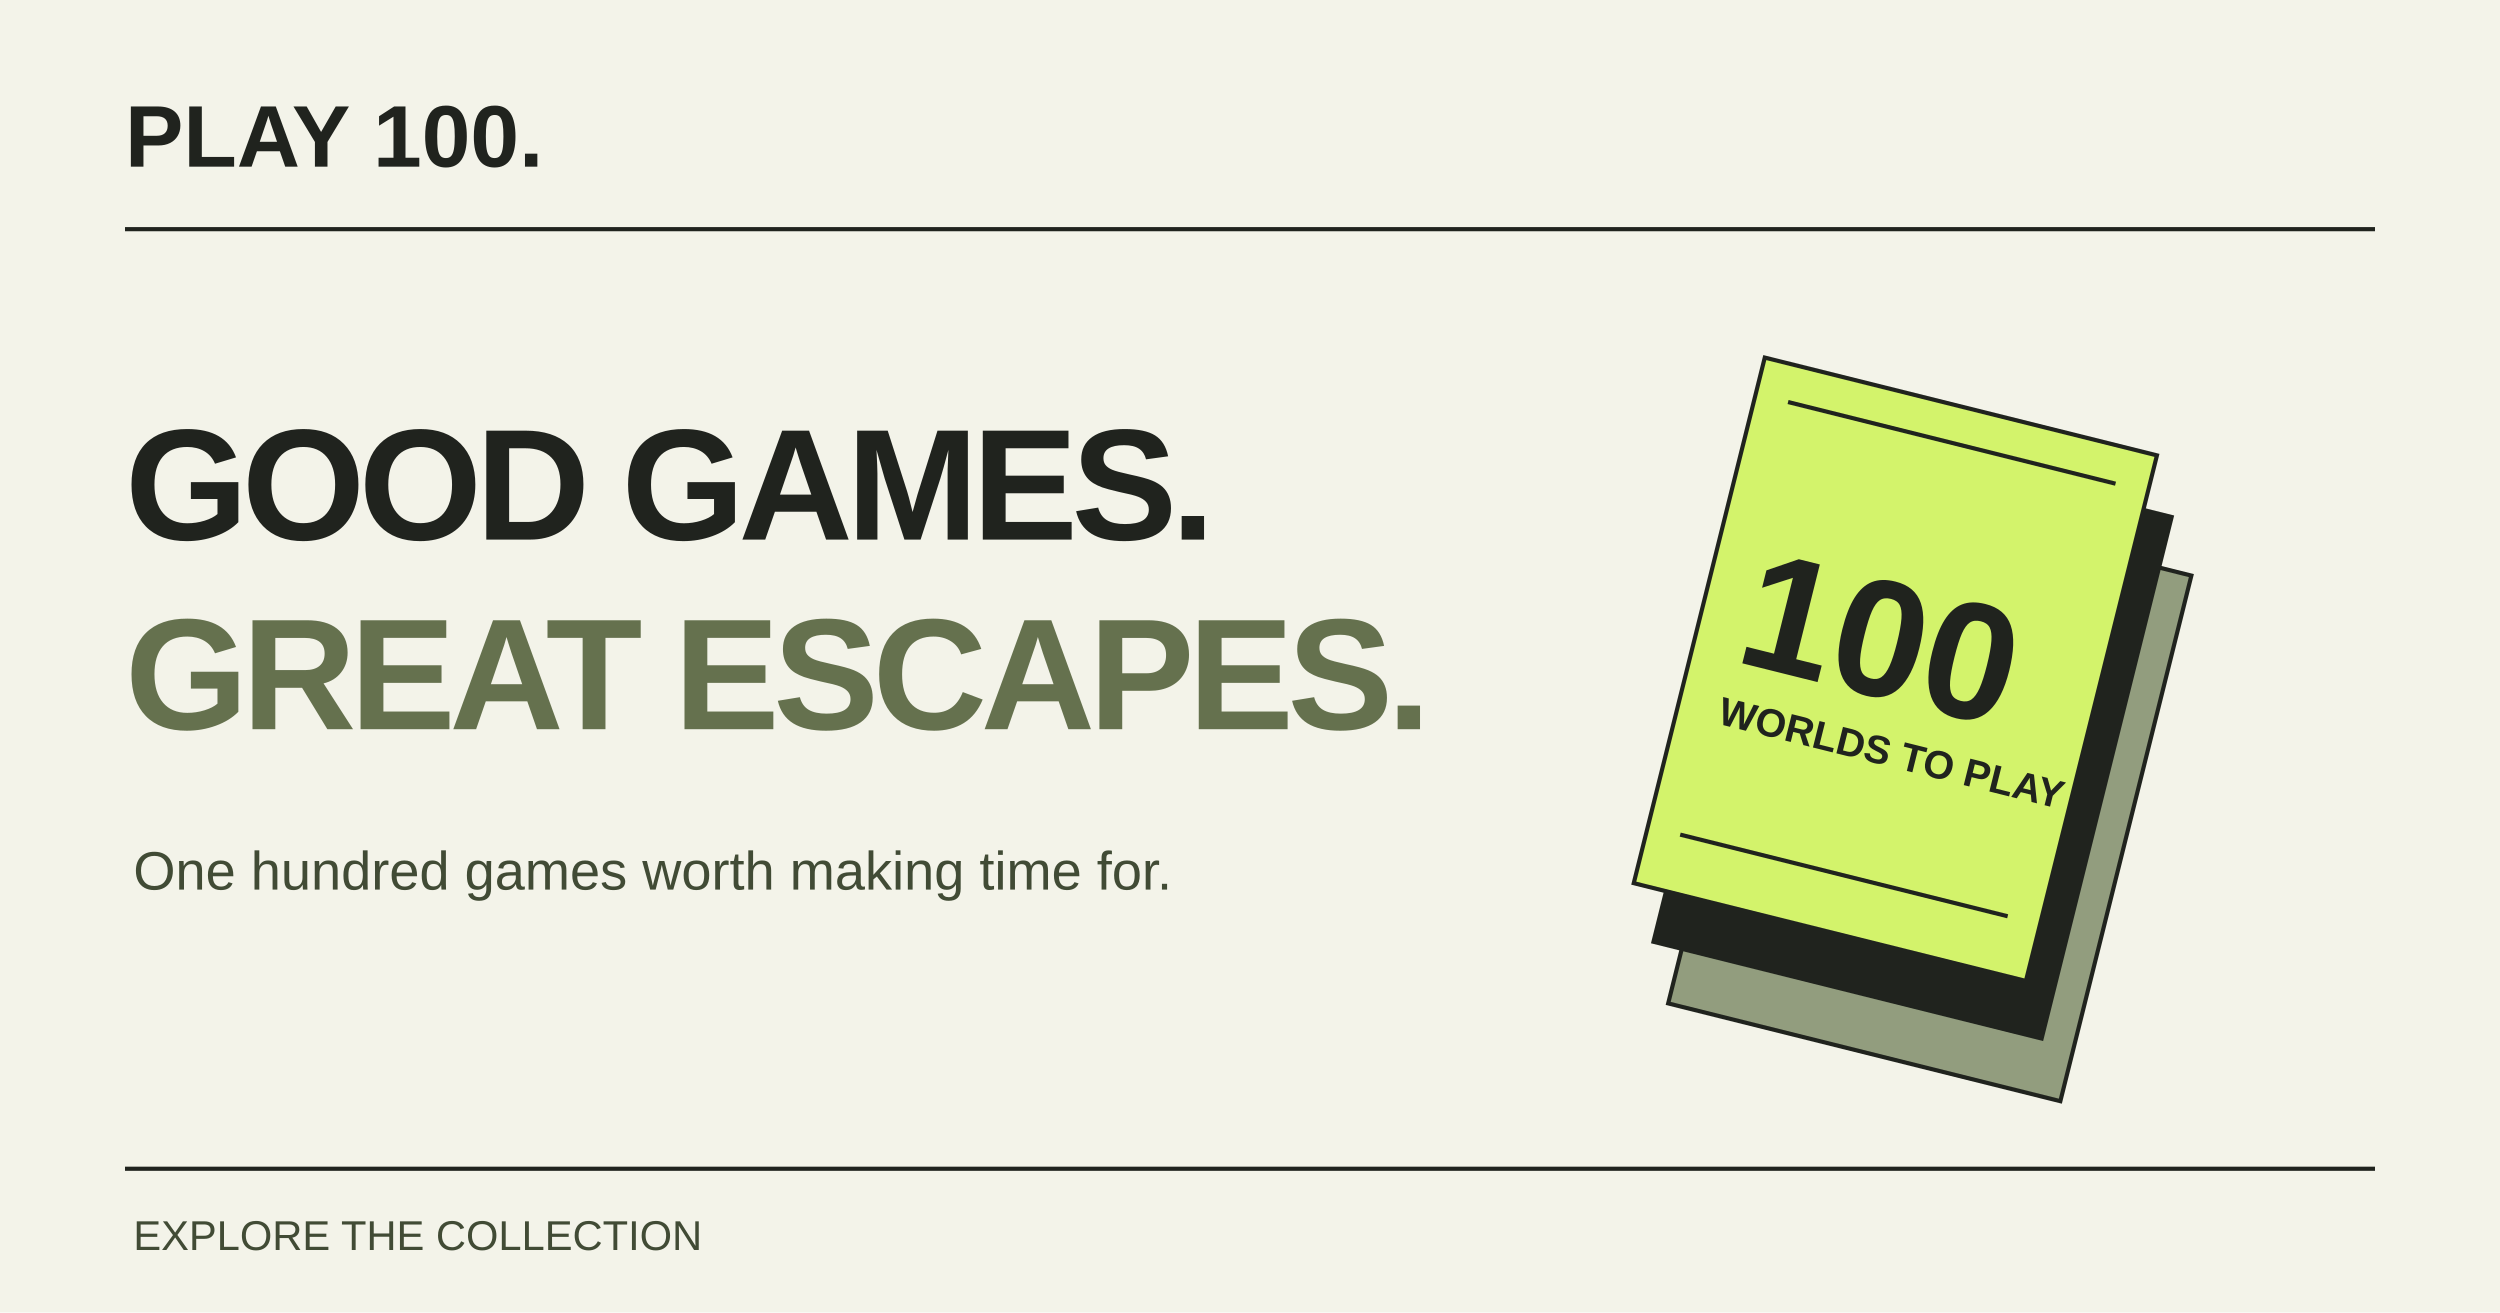
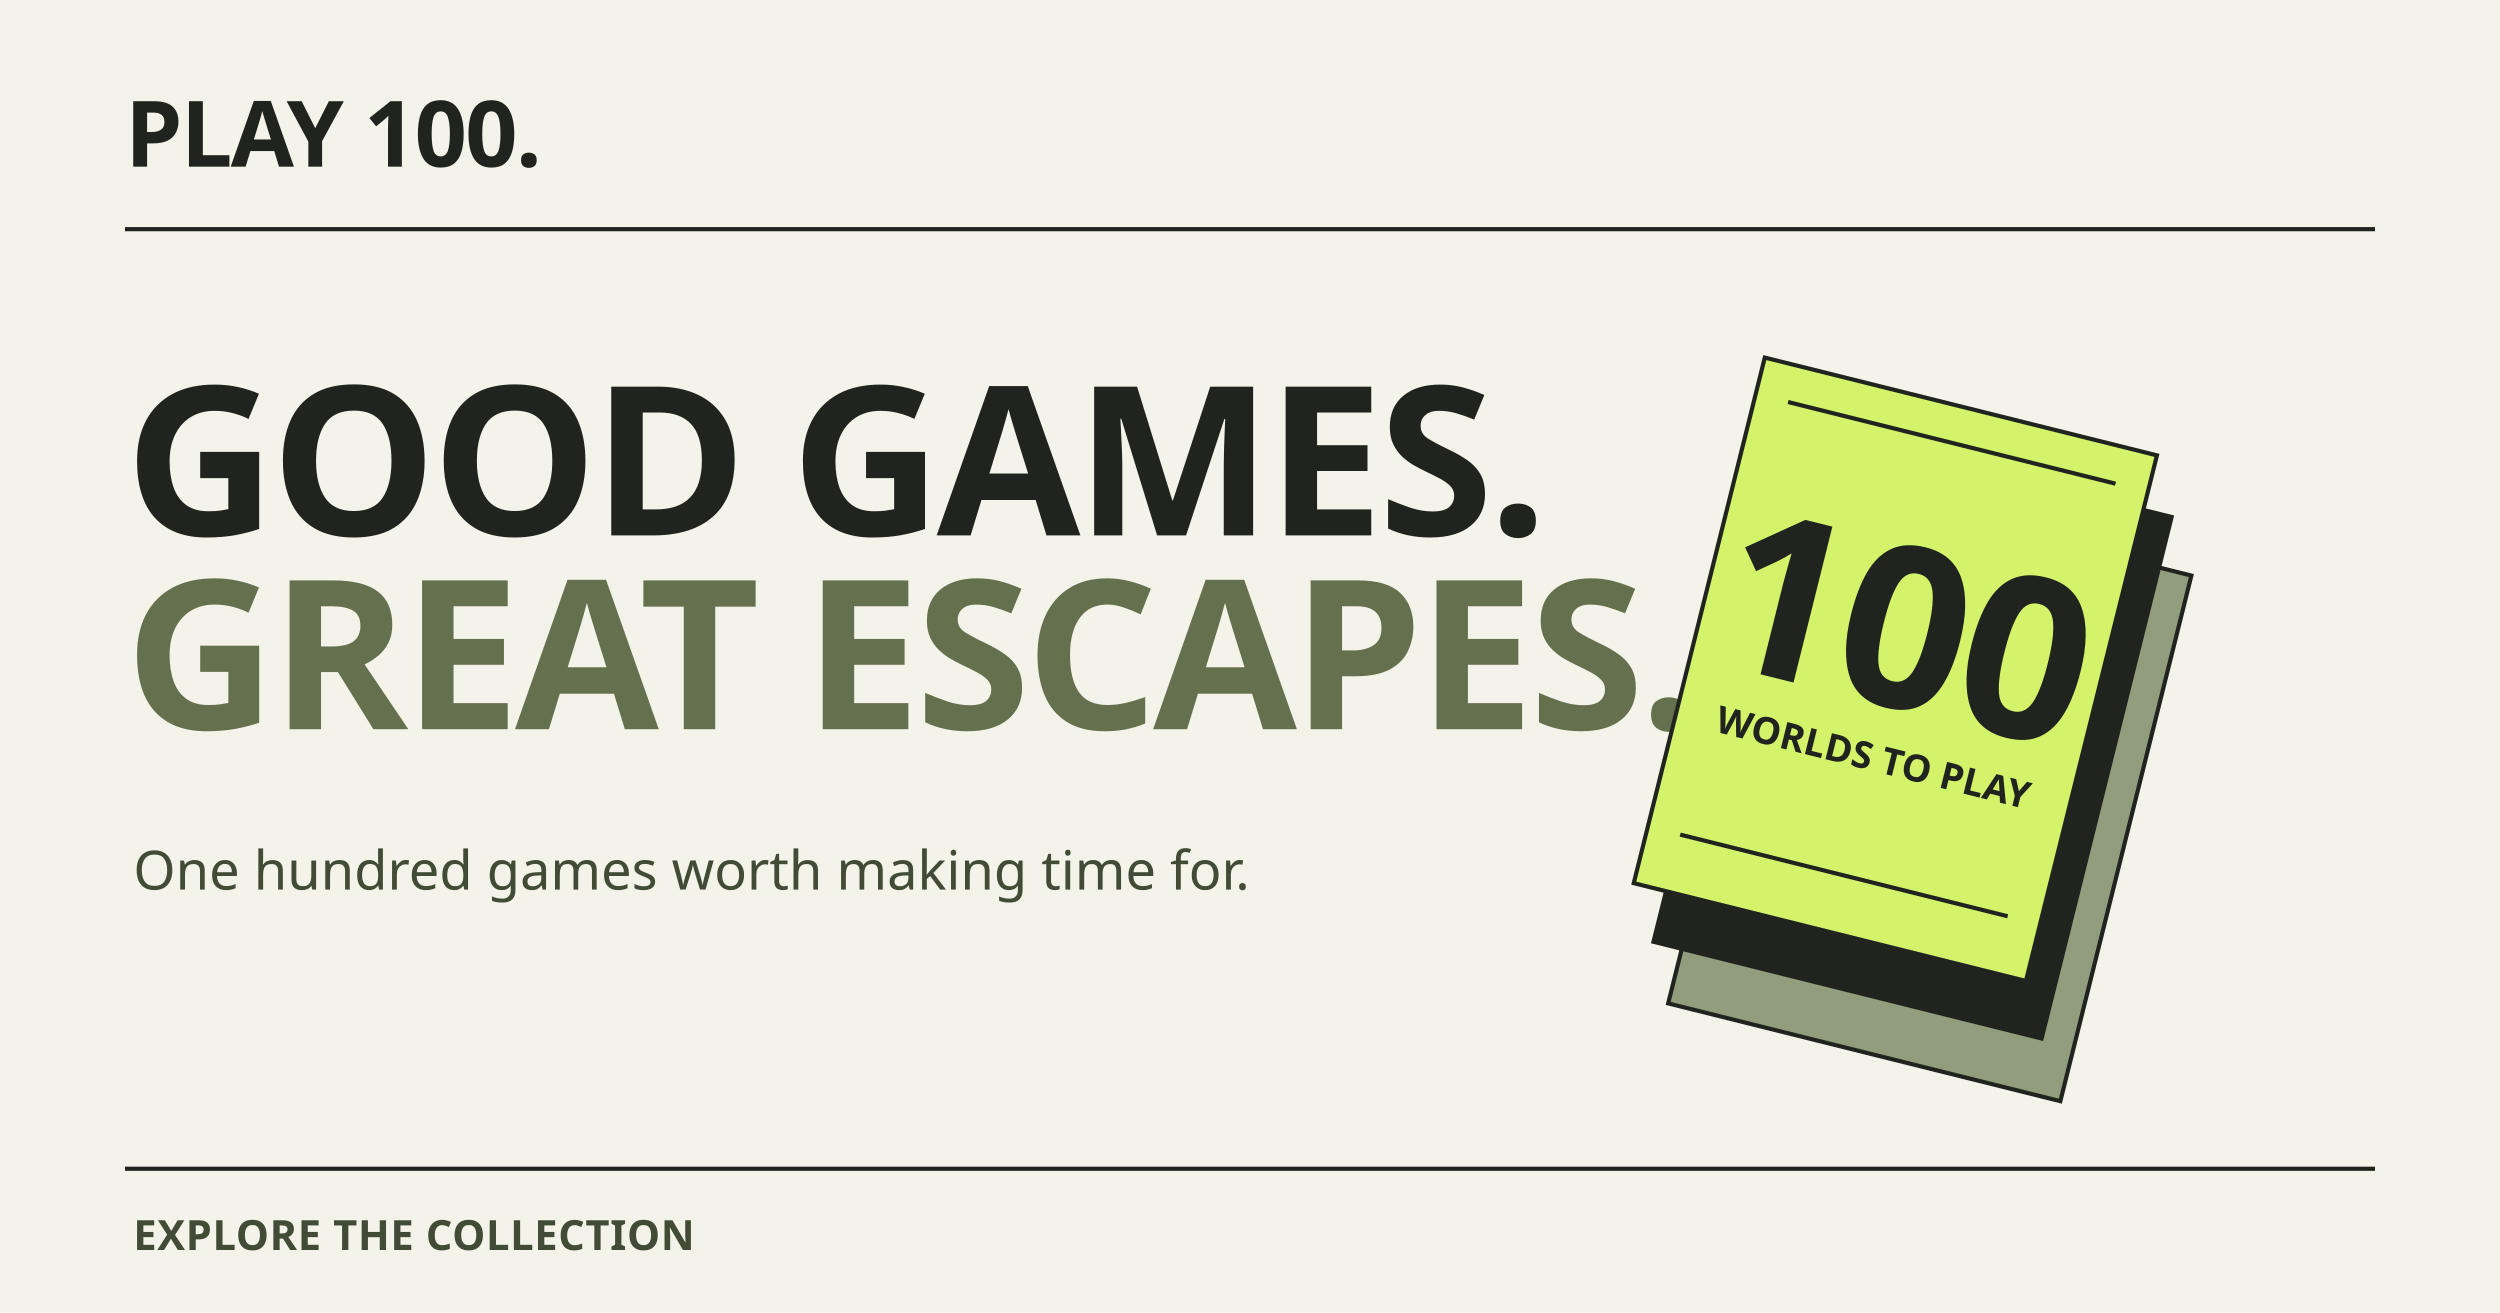
<svg xmlns="http://www.w3.org/2000/svg" width="1200" height="630" viewBox="0 0 1200 630">
  <rect width="1200" height="630" fill="#f3f3e9" />
  <path d="M60 110h1080M60 561h1080" stroke="#20231e" stroke-width="2" />
-   <text x="60" y="80" font-family="Arial,sans-serif" font-weight="900" font-size="42" fill="#20231e">PLAY 100.</text>
-   <text x="60" y="259" font-family="Arial,sans-serif" font-weight="900" font-size="76" letter-spacing="-3" fill="#20231e">GOOD GAMES.</text>
-   <text x="60" y="350" font-family="Arial,sans-serif" font-weight="900" font-size="76" letter-spacing="-3" fill="#65714e">GREAT ESCAPES.</text>
-   <text x="64" y="427" font-family="Arial,sans-serif" font-size="26" fill="#414b35">One hundred games worth making time for.</text>
-   <text x="64" y="600" font-family="Arial,sans-serif" font-size="20" fill="#414b35">EXPLORE THE COLLECTION</text>
+   <text x="60" y="80" font-family="'Barlow Condensed', sans-serif" font-weight="700" font-size="44" letter-spacing="-.88" fill="#20231e">PLAY 100.</text>
+   <text x="60" y="257" font-family="'Barlow Condensed', sans-serif" font-weight="800" font-size="100" letter-spacing="-2.4" fill="#20231e">GOOD GAMES.</text>
+   <text x="60" y="350" font-family="'Barlow Condensed', sans-serif" font-weight="800" font-size="100" letter-spacing="-2.4" fill="#65714e">GREAT ESCAPES.</text>
+   <text x="64" y="427" font-family="'Hanken Grotesk Variable', sans-serif" font-weight="400" font-size="26" fill="#414b35">One hundred games worth making time for.</text>
+   <text x="64" y="600" font-family="'Hanken Grotesk Variable', sans-serif" font-weight="600" font-size="20" letter-spacing=".3" fill="#414b35">EXPLORE THE COLLECTION</text>
  <g transform="translate(850 160) rotate(14)">
    <path d="M30 64h194v260H30z" fill="#929d7e" stroke="#20231e" stroke-width="2" />
    <path d="M15 38h194v260H15z" fill="#20231e" />
    <path d="M0 12h194v260H0z" fill="#d3f36b" stroke="#20231e" stroke-width="2" />
    <path d="M16 30h162M16 244h162" stroke="#20231e" stroke-width="2" />
-     <text x="20" y="157" font-family="Arial,sans-serif" font-size="80" font-weight="900" fill="#20231e">100</text>
-     <text x="20" y="188" font-family="Arial,sans-serif" font-size="19" font-weight="700" fill="#20231e">WORLDS TO PLAY</text>
+     <text x="97" y="160" text-anchor="middle" font-family="'Barlow Condensed', sans-serif" font-size="108" font-weight="900" letter-spacing="-2.16" fill="#20231e">100</text>
+     <text x="97" y="192" text-anchor="middle" font-family="'Hanken Grotesk Variable', sans-serif" font-size="18" font-weight="700" fill="#20231e">WORLDS TO PLAY</text>
  </g>
</svg>
